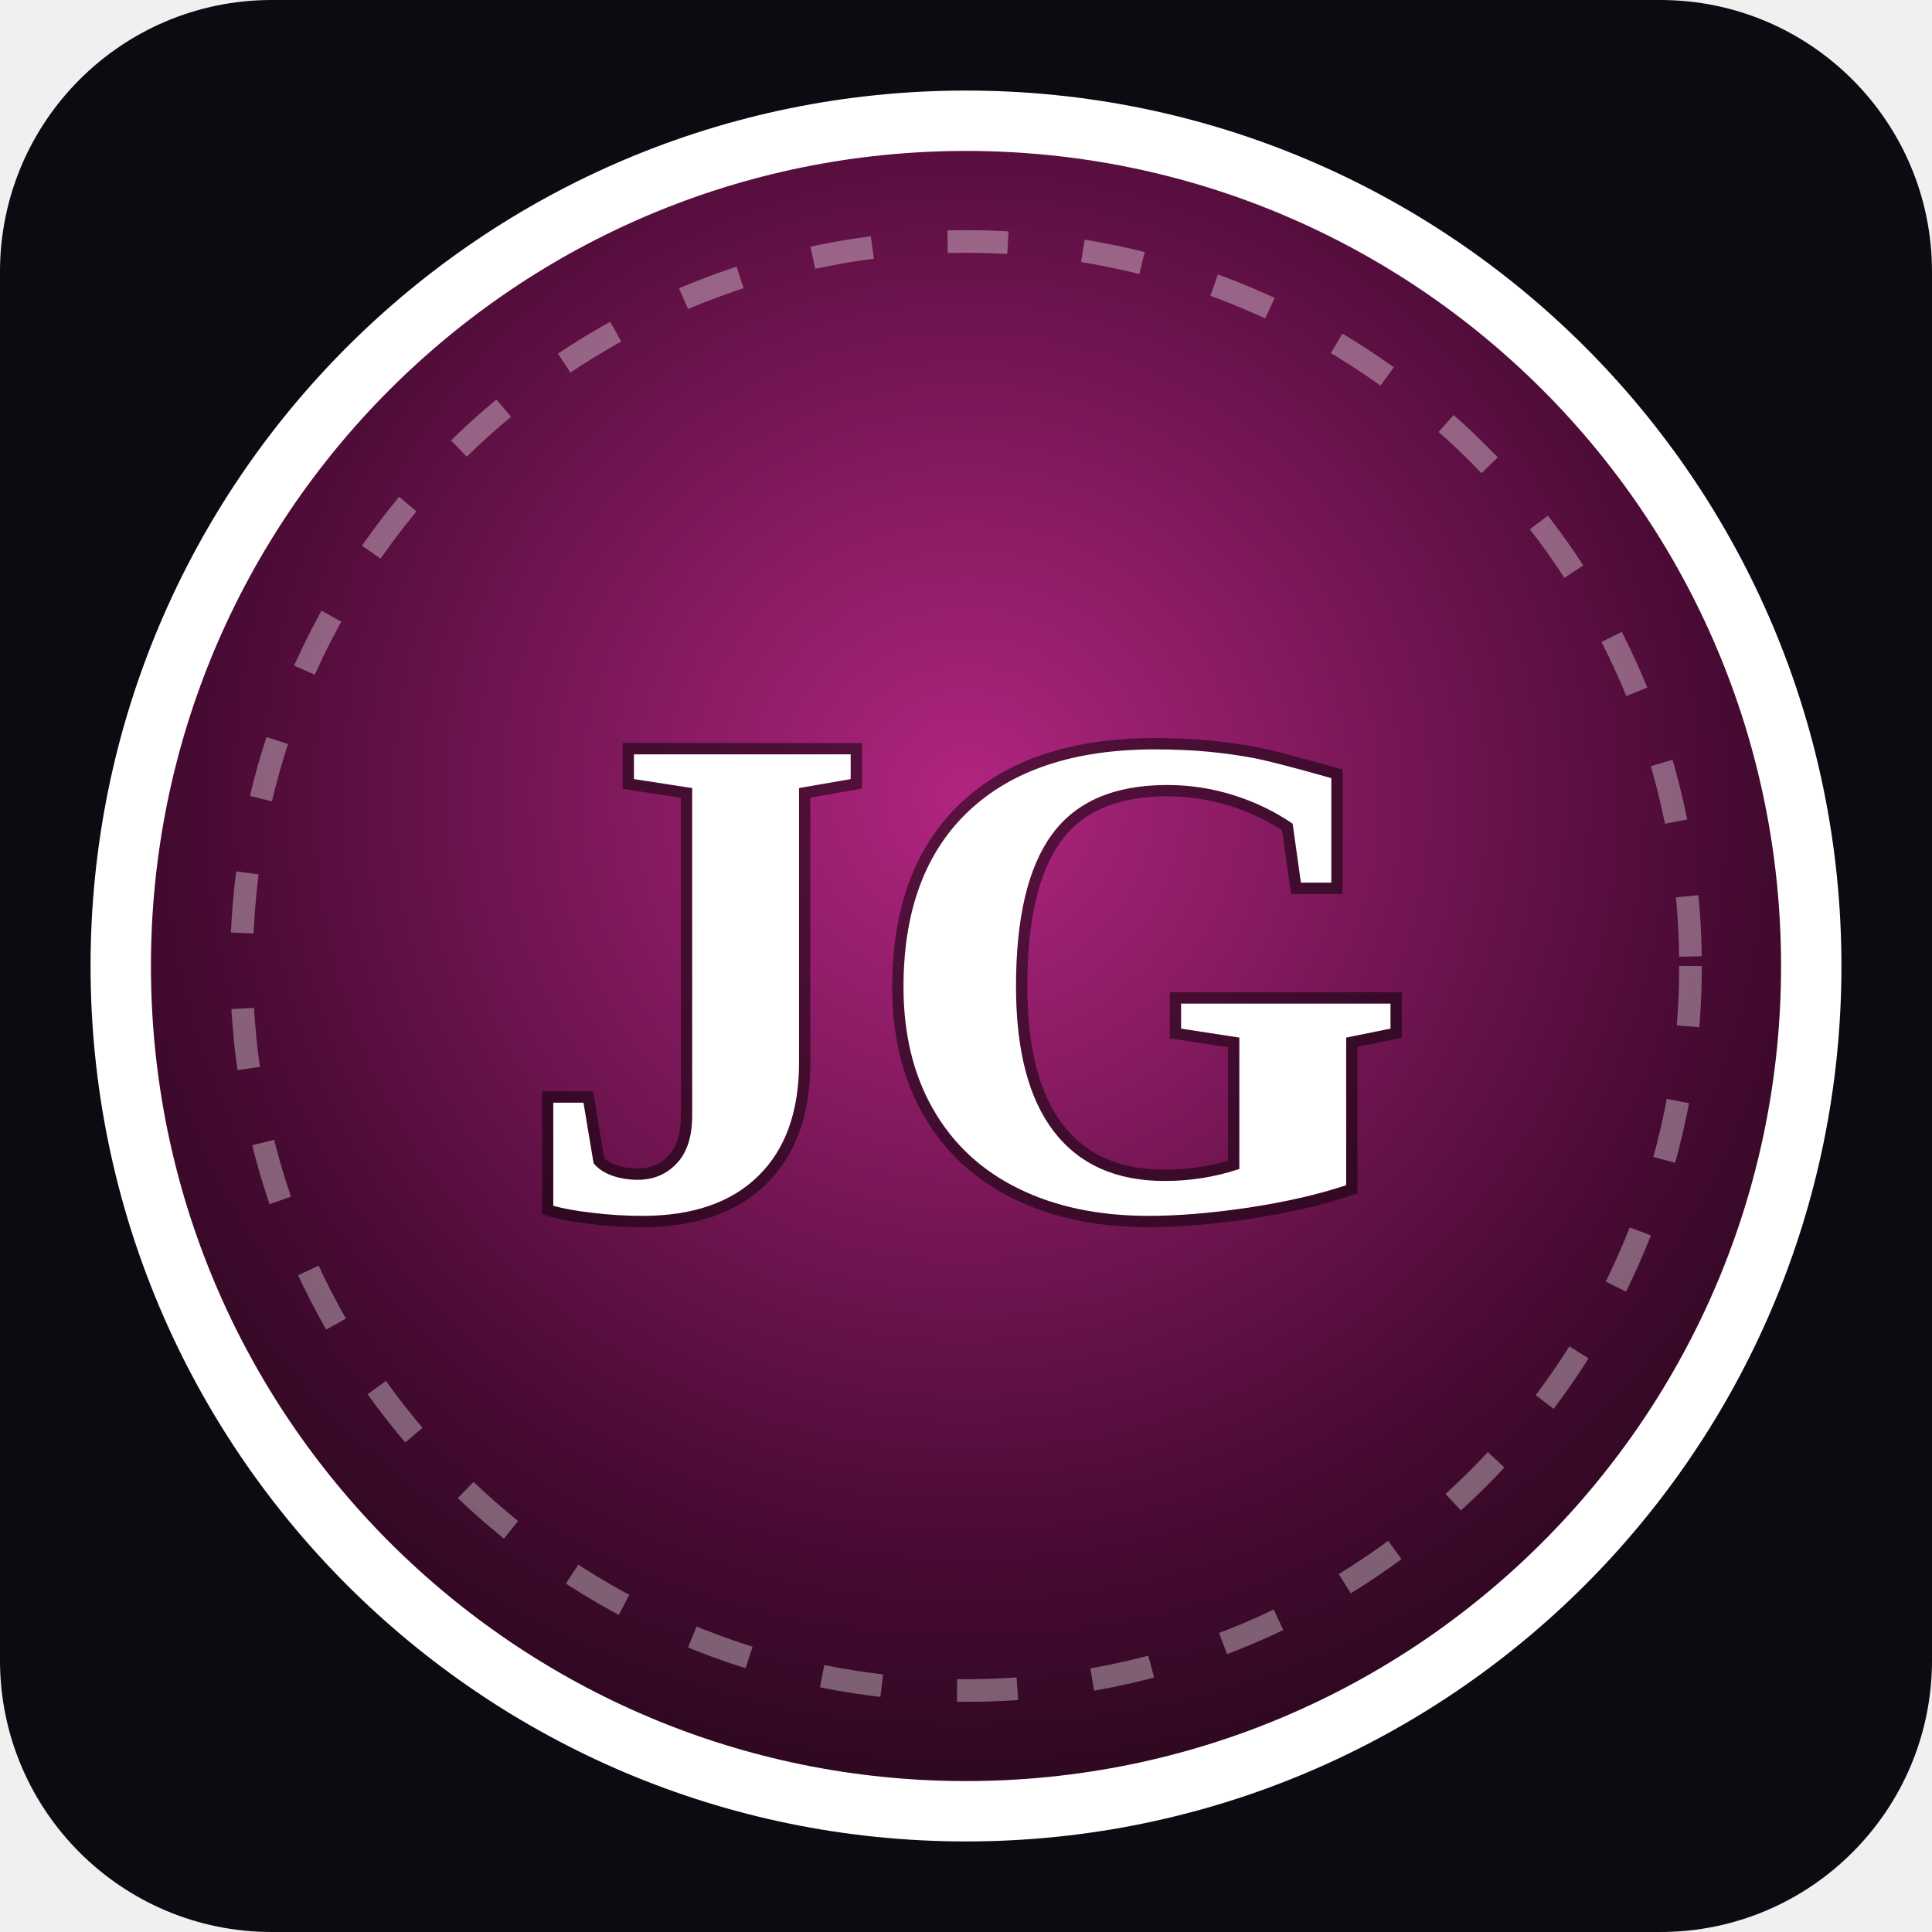
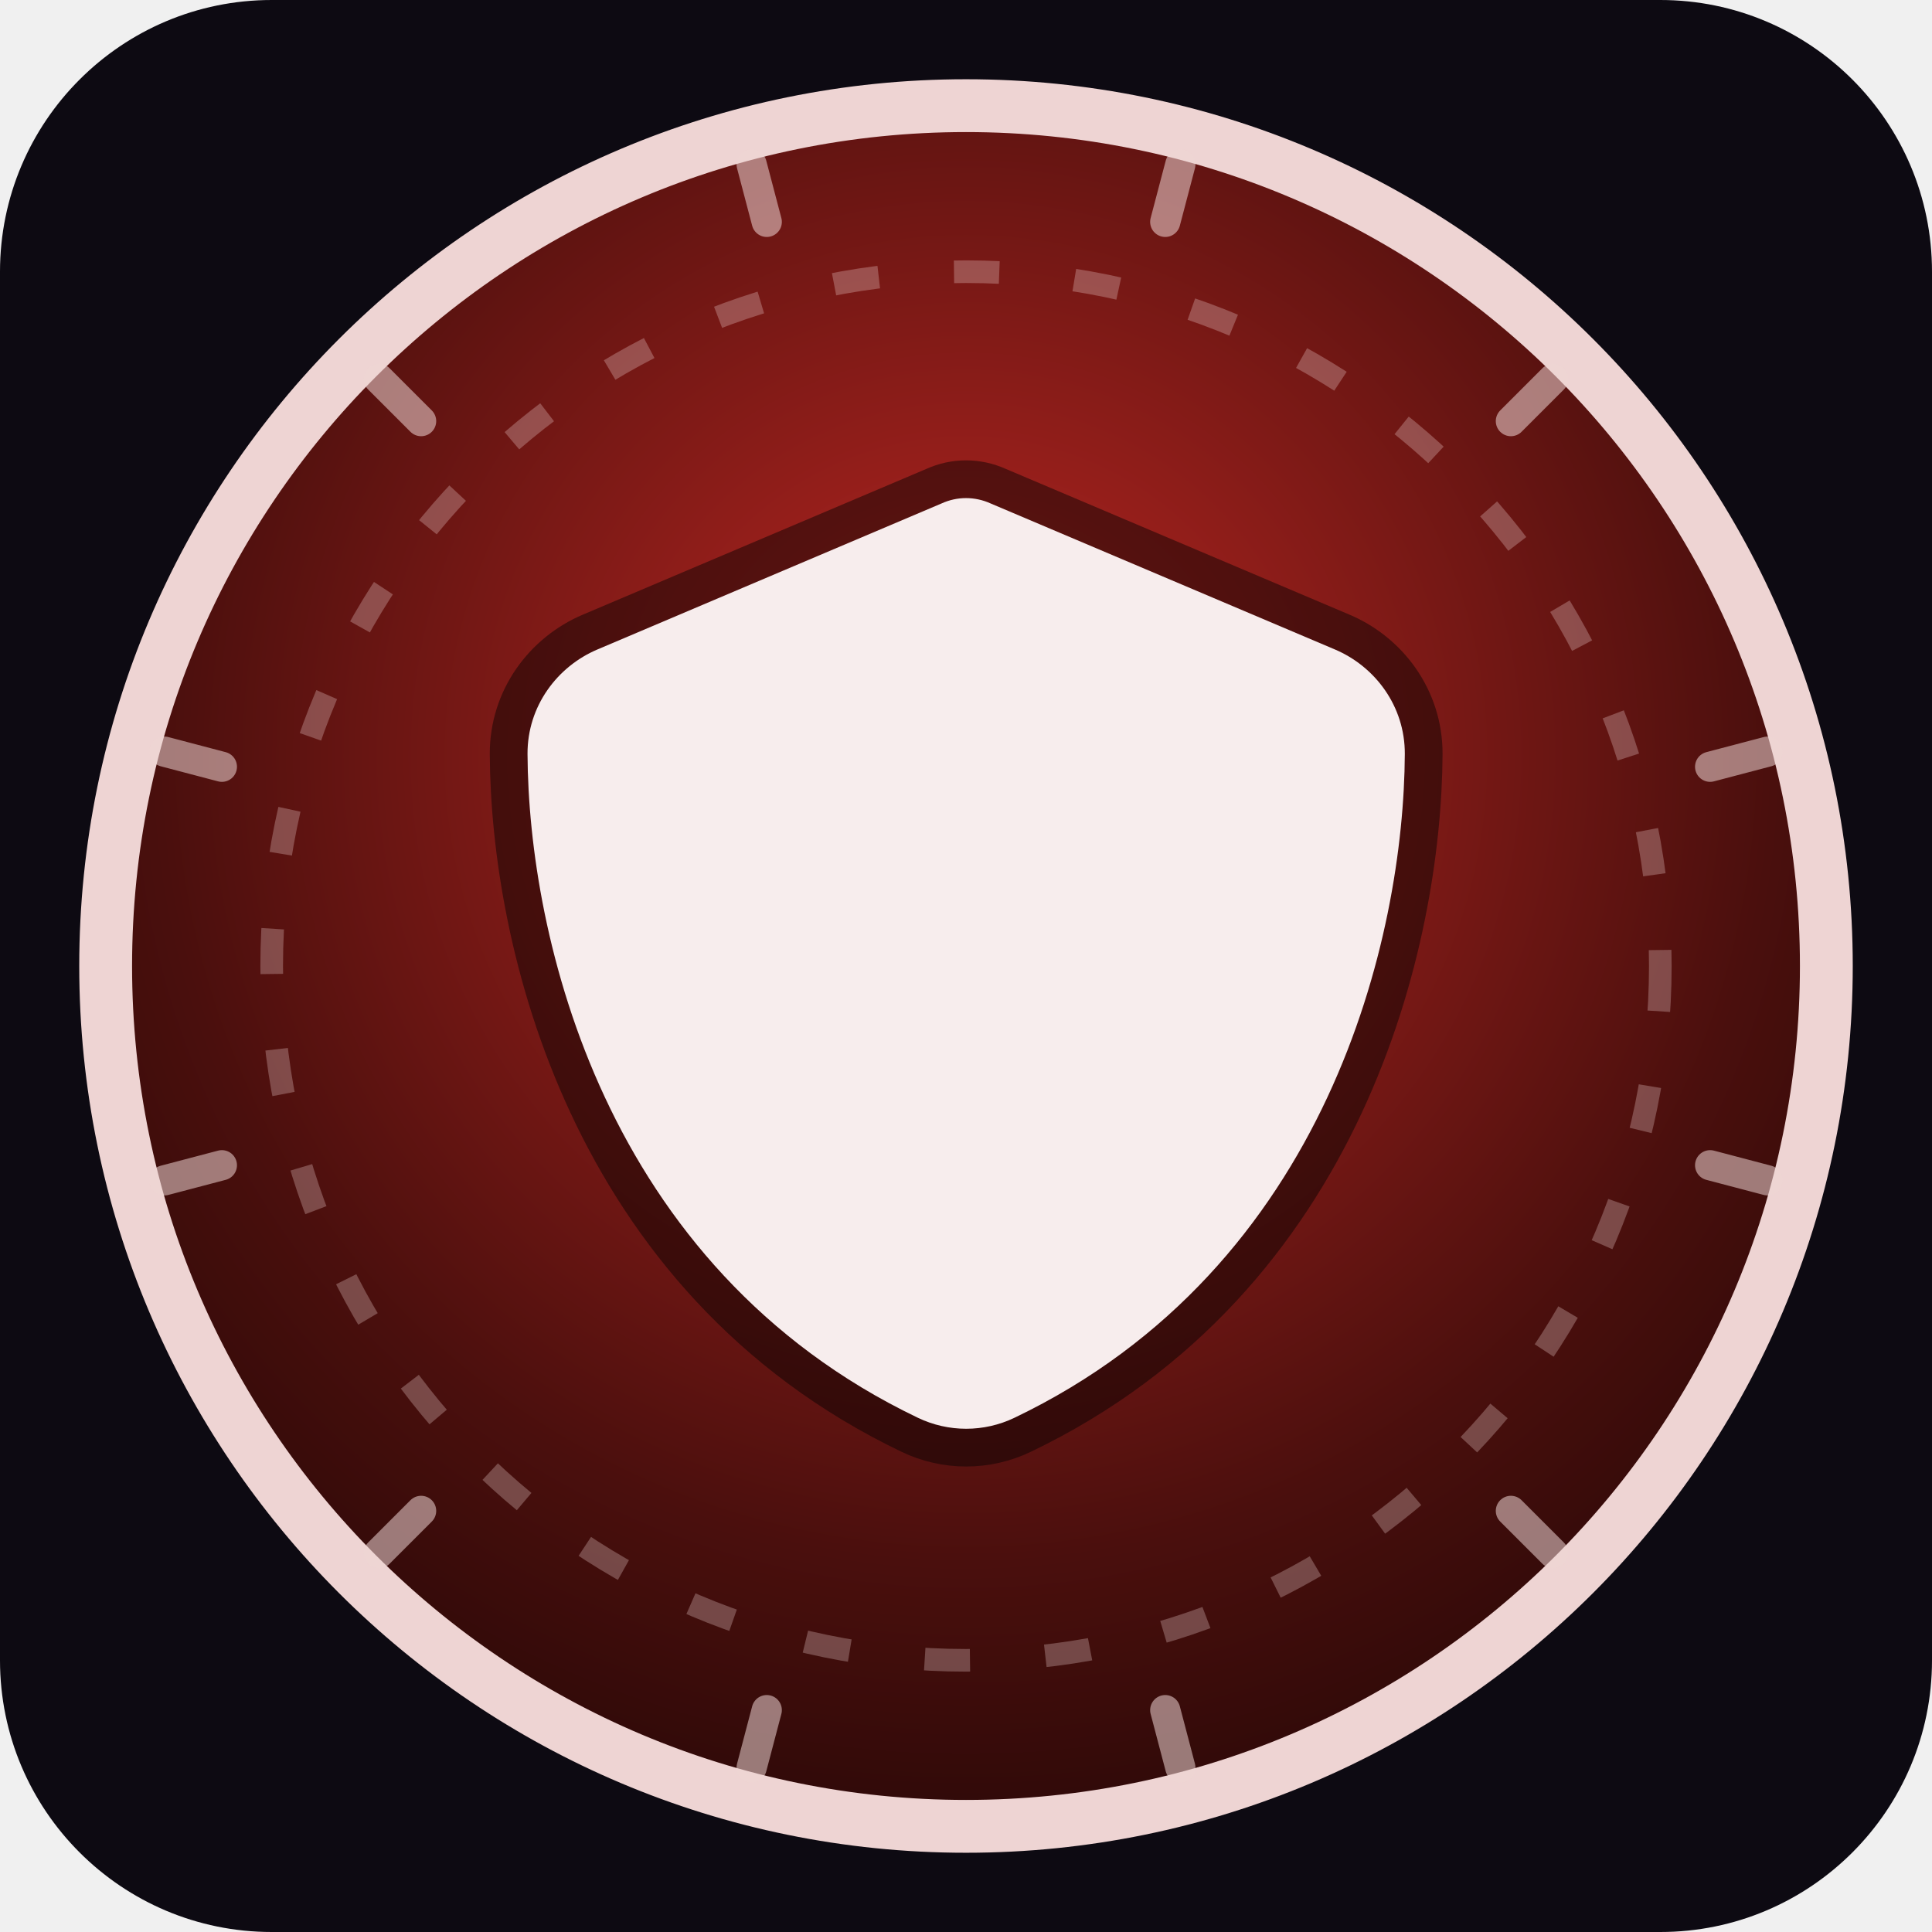
- <svg xmlns="http://www.w3.org/2000/svg" viewBox="0 0 128 128">
+ <svg xmlns="http://www.w3.org/2000/svg" viewBox="0 0 128 128" role="img" aria-label="juggernaut">
  <defs>
-     <radialGradient id="g" cx="50%" cy="40%" r="65%">
-       <stop offset="0%" stop-color="hsl(321,65%,42%)" />
-       <stop offset="70%" stop-color="hsl(321,75%,16%)" />
-       <stop offset="100%" stop-color="hsl(321,65%,8%)" />
+     <radialGradient id="g" cx="50%" cy="38%" r="68%">
+       <stop offset="0%" stop-color="hsl(2,70%,44%)" />
+       <stop offset="68%" stop-color="hsl(2,70%,17%)" />
+       <stop offset="100%" stop-color="hsl(2,70%,8%)" />
    </radialGradient>
  </defs>
  <rect width="128" height="128" rx="18" fill="#0d0a12" />
-   <circle cx="64" cy="64" r="56" fill="url(#g)" />
-   <circle cx="64" cy="64" r="56" fill="none" stroke="#fff" stroke-width="4" />
-   <circle cx="64" cy="64" r="48" fill="none" stroke="#fff" stroke-opacity=".35" stroke-width="1.5" stroke-dasharray="4 5" />
-   <text x="64" y="64" dy=".35em" text-anchor="middle" font-family="Georgia, 'Times New Roman', serif" font-weight="bold" font-size="46" fill="#ffffff" stroke="#000" stroke-opacity=".5" stroke-width="1.5" paint-order="stroke">JG</text>
+   <circle cx="64" cy="64" r="57" fill="url(#g)" />
+   <circle cx="64" cy="64" r="57" fill="none" stroke="hsl(2,45%,88%)" stroke-width="3.5" />
+   <g stroke="hsl(2,45%,88%)" stroke-opacity=".55" stroke-width="2" stroke-linecap="round">
+     <line x1="100.1" y1="100.1" x2="102.9" y2="102.9" />
+     <line x1="77.2" y1="113.3" x2="78.2" y2="117.1" />
+     <line x1="50.8" y1="113.3" x2="49.8" y2="117.1" />
+     <line x1="27.9" y1="100.1" x2="25.1" y2="102.9" />
+     <line x1="14.7" y1="77.2" x2="10.9" y2="78.2" />
+     <line x1="14.7" y1="50.8" x2="10.9" y2="49.8" />
+     <line x1="27.9" y1="27.9" x2="25.1" y2="25.1" />
+     <line x1="50.8" y1="14.7" x2="49.8" y2="10.9" />
+     <line x1="77.2" y1="14.7" x2="78.2" y2="10.9" />
+     <line x1="100.1" y1="27.9" x2="102.9" y2="25.1" />
+     <line x1="113.3" y1="50.8" x2="117.1" y2="49.8" />
+     <line x1="113.3" y1="77.2" x2="117.1" y2="78.2" />
+   </g>
+   <circle cx="64" cy="64" r="46" fill="none" stroke="hsl(2,45%,88%)" stroke-opacity=".3" stroke-width="1.5" stroke-dasharray="3 5" />
+   <g transform="translate(33.00 33.00) scale(0.12109)" fill="hsl(2,40%,95%)" stroke="#000" stroke-opacity=".45" stroke-width="41.3" paint-order="stroke">
+     <path d="M256 0c4.6 0 9.2 1 13.4 2.9L457.8 82.8c22 9.3 38.4 31 38.3 57.2-.5 99.2-41.3 280.7-213.6 363.2-16.7 8-36.1 8-52.8 0-172.4-82.5-213.1-264-213.6-363.2-.1-26.2 16.3-47.9 38.3-57.2L242.7 2.9C246.9 1 251.4 0 256 0z" />
+   </g>
</svg>
